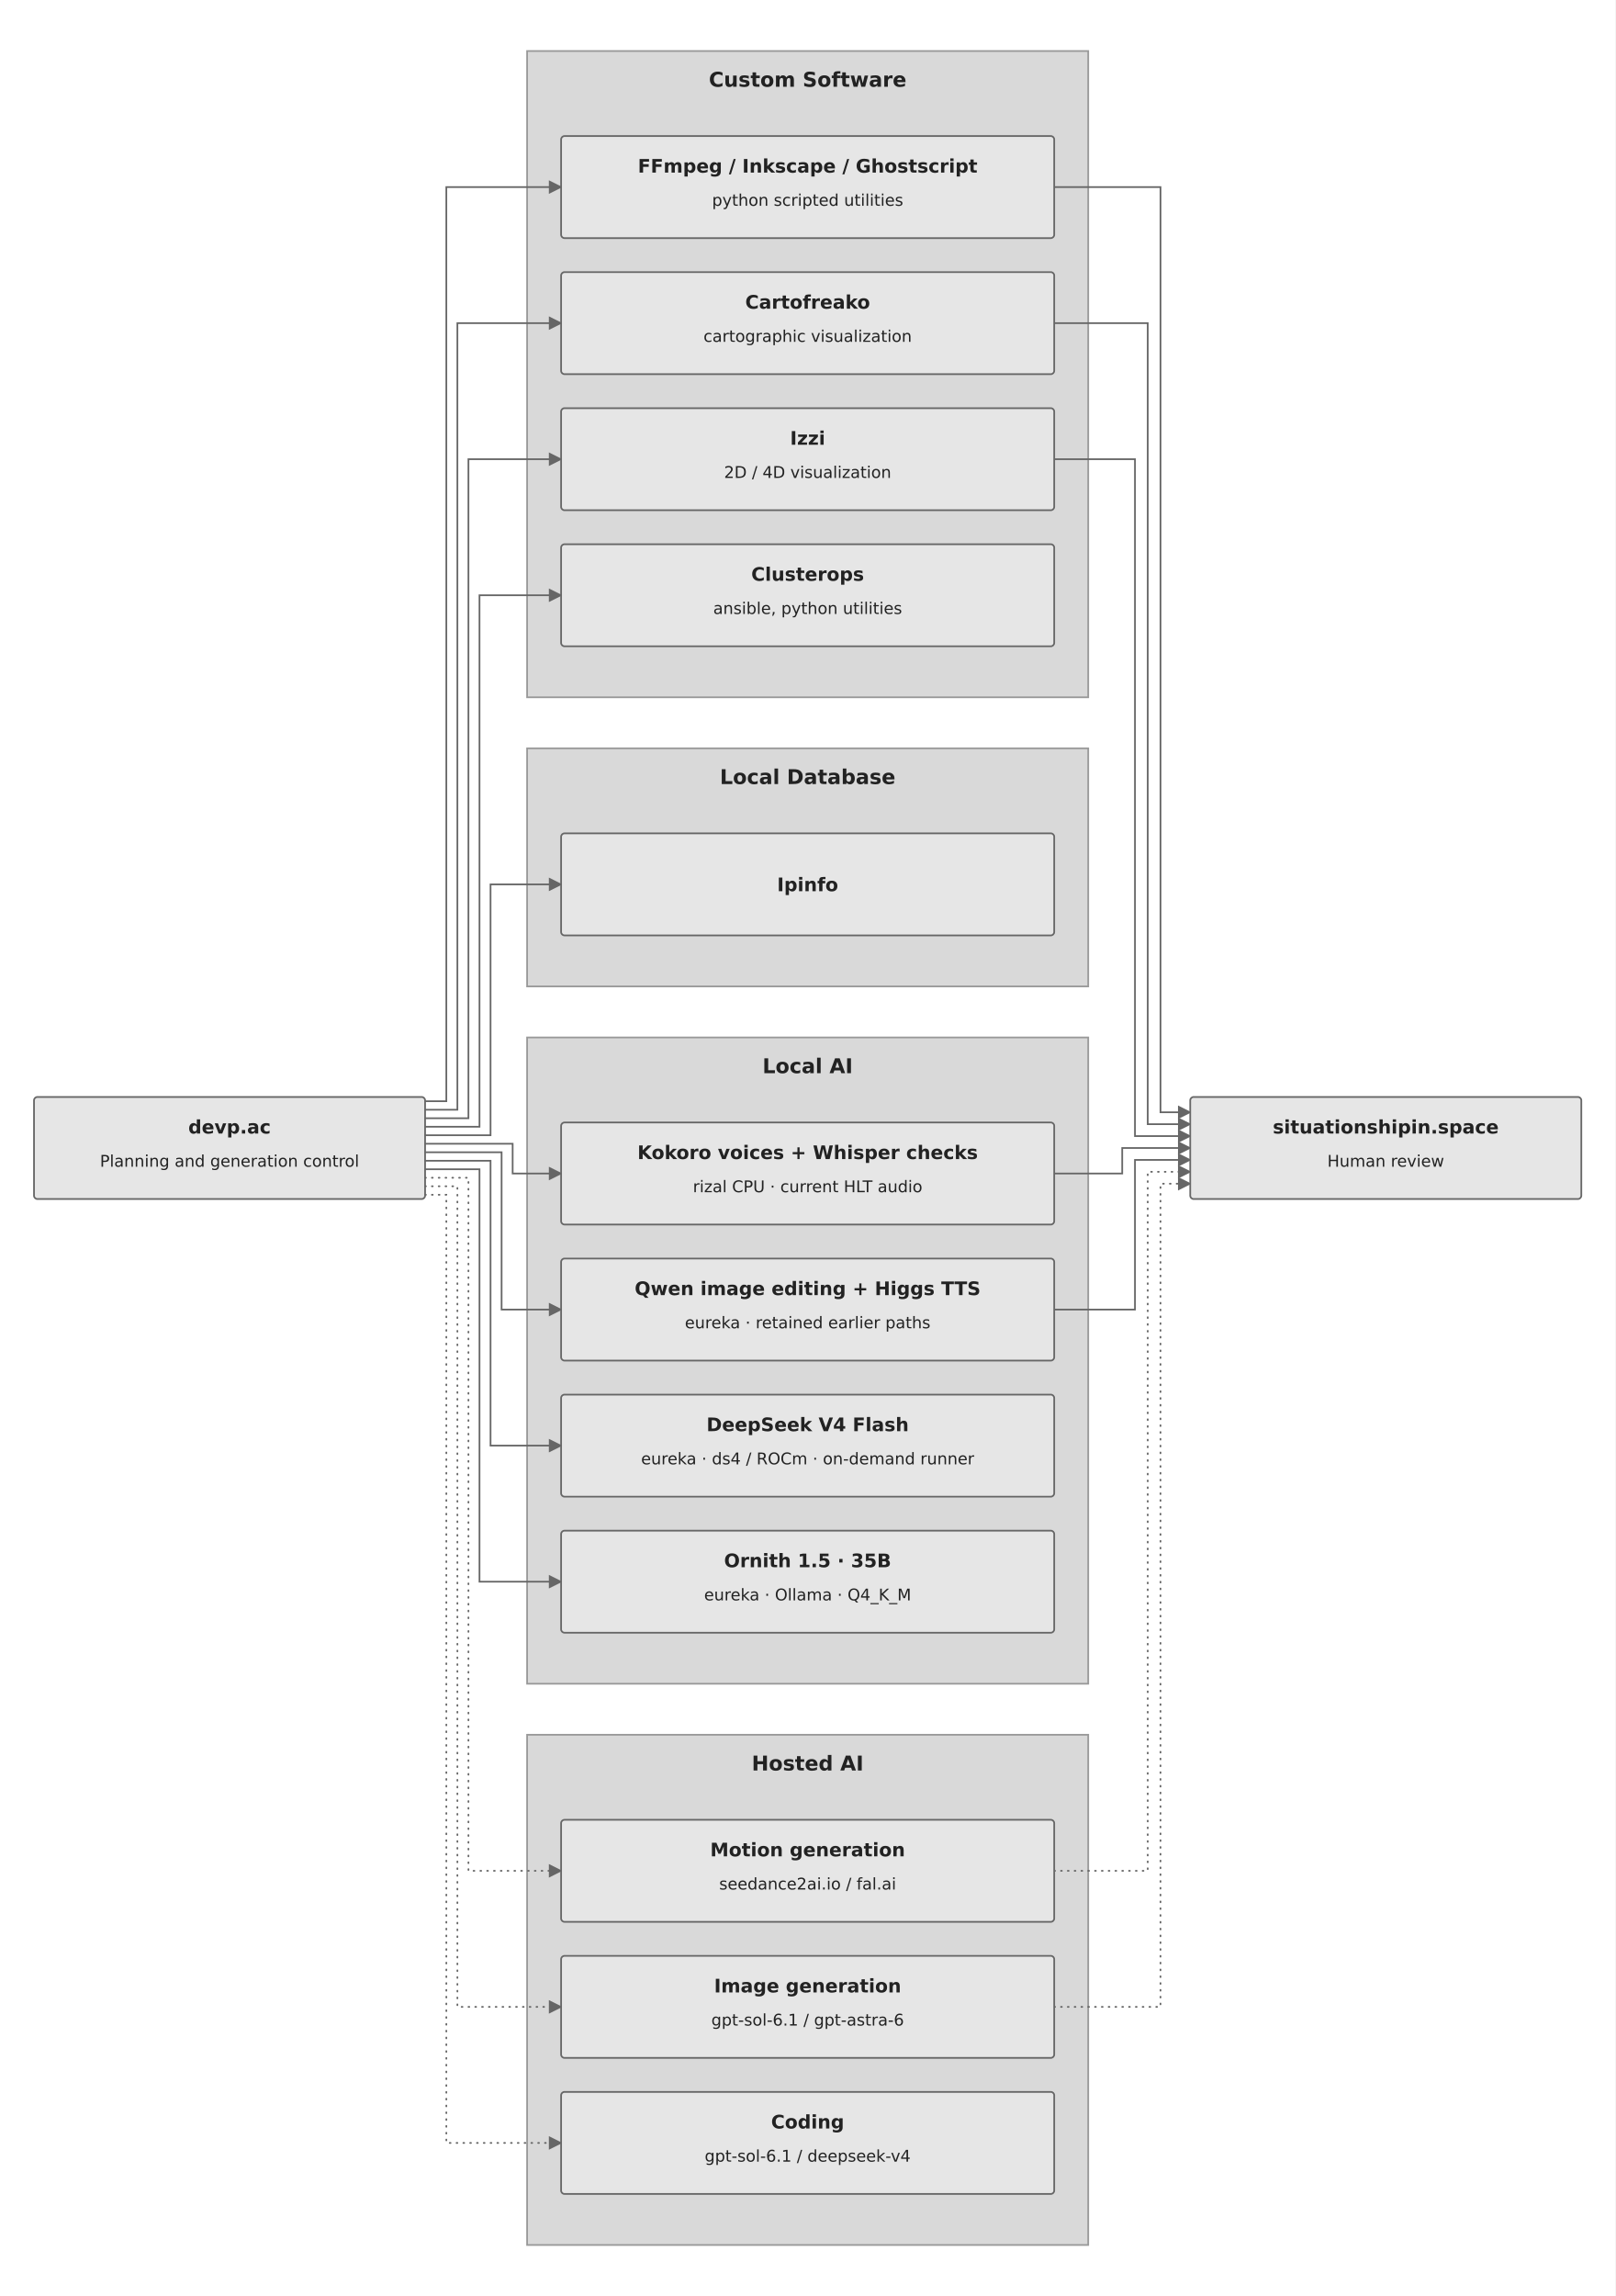
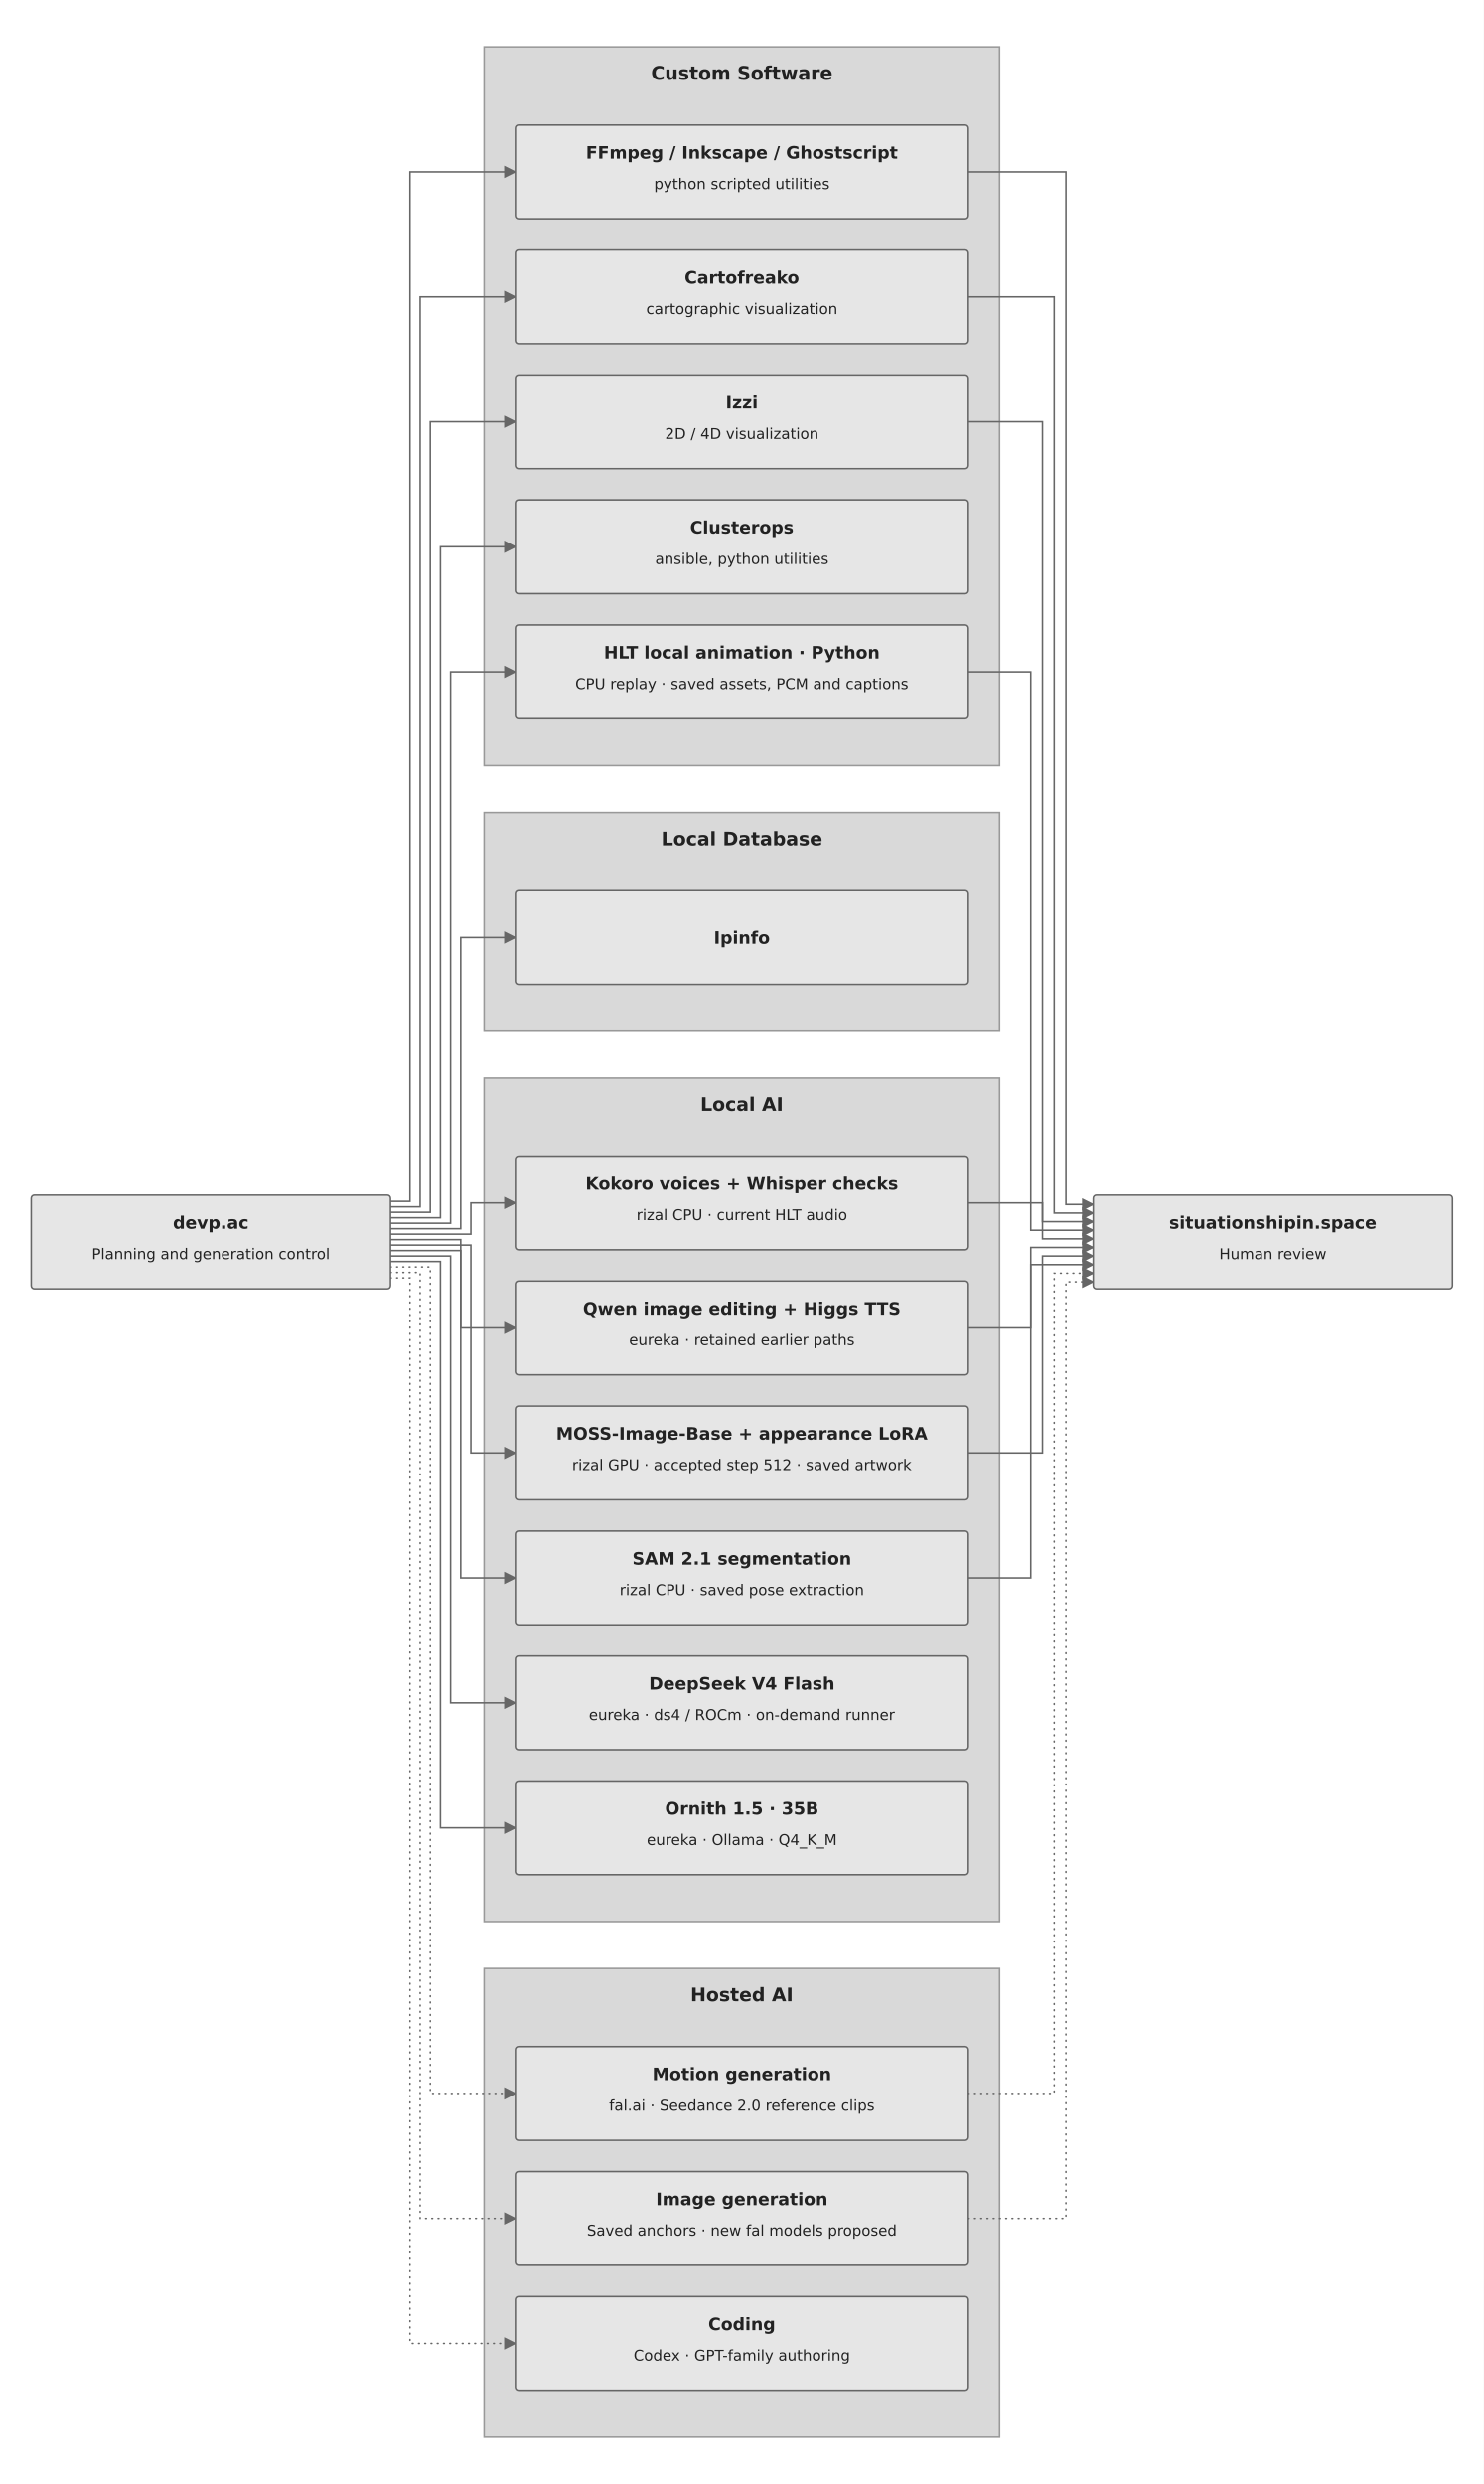
- <svg xmlns="http://www.w3.org/2000/svg" viewBox="0 0 1900 2700" width="1900" height="2700" role="img" aria-labelledby="diagram-title" font-family="DejaVu Sans">
-   <rect width="1900" height="2700" fill="white" />
-   <rect id="group-SOFTWARE-frame" x="620" y="60" width="660" height="760" fill="#d9d9d9" stroke="#999999" stroke-width="2" />
+ <svg xmlns="http://www.w3.org/2000/svg" viewBox="0 0 1900 3180" width="1900" height="3180" role="img" aria-labelledby="diagram-title" font-family="DejaVu Sans">
+   <rect width="1900" height="3180" fill="white" />
+   <rect id="group-SOFTWARE-frame" x="620" y="60" width="660" height="920" fill="#d9d9d9" stroke="#999999" stroke-width="2" />
  <text x="950.0" y="102" text-anchor="middle" fill="#222222" font-size="24" font-weight="700">Custom Software</text>
-   <rect id="group-DATABASE-frame" x="620" y="880" width="660" height="280" fill="#d9d9d9" stroke="#999999" stroke-width="2" />
-   <text x="950.0" y="922" text-anchor="middle" fill="#222222" font-size="24" font-weight="700">Local Database</text>
-   <rect id="group-LOCALAI-frame" x="620" y="1220" width="660" height="760" fill="#d9d9d9" stroke="#999999" stroke-width="2" />
-   <text x="950.0" y="1262" text-anchor="middle" fill="#222222" font-size="24" font-weight="700">Local AI</text>
-   <rect id="group-HOSTEDAI-frame" x="620" y="2040" width="660" height="600" fill="#d9d9d9" stroke="#999999" stroke-width="2" />
-   <text x="950.0" y="2082" text-anchor="middle" fill="#222222" font-size="24" font-weight="700">Hosted AI</text>
+   <rect id="group-DATABASE-frame" x="620" y="1040" width="660" height="280" fill="#d9d9d9" stroke="#999999" stroke-width="2" />
+   <text x="950.0" y="1082" text-anchor="middle" fill="#222222" font-size="24" font-weight="700">Local Database</text>
+   <rect id="group-LOCALAI-frame" x="620" y="1380" width="660" height="1080" fill="#d9d9d9" stroke="#999999" stroke-width="2" />
+   <text x="950.0" y="1422" text-anchor="middle" fill="#222222" font-size="24" font-weight="700">Local AI</text>
+   <rect id="group-HOSTEDAI-frame" x="620" y="2520" width="660" height="600" fill="#d9d9d9" stroke="#999999" stroke-width="2" />
+   <text x="950.0" y="2562" text-anchor="middle" fill="#222222" font-size="24" font-weight="700">Hosted AI</text>
  <defs>
    <marker id="arrow" viewBox="0 0 10 10" refX="9" refY="5" markerWidth="8" markerHeight="8" orient="auto-start-reverse">
      <path d="M 0 0 L 10 5 L 0 10 Z" fill="#666666" />
    </marker>
  </defs>
-   <path d="M 500 1295 L 525 1295 L 525 220 L 660 220" fill="none" stroke="#666666" stroke-width="2" data-source="I" data-target="NATIVE" marker-end="url(#arrow)" />
-   <path d="M 500 1305 L 538 1305 L 538 380 L 660 380" fill="none" stroke="#666666" stroke-width="2" data-source="I" data-target="CARTO" marker-end="url(#arrow)" />
-   <path d="M 500 1315 L 551 1315 L 551 540 L 660 540" fill="none" stroke="#666666" stroke-width="2" data-source="I" data-target="IZZI" marker-end="url(#arrow)" />
-   <path d="M 500 1325 L 564 1325 L 564 700 L 660 700" fill="none" stroke="#666666" stroke-width="2" data-source="I" data-target="CLUSTEROPS" marker-end="url(#arrow)" />
-   <path d="M 500 1335 L 577 1335 L 577 1040 L 660 1040" fill="none" stroke="#666666" stroke-width="2" data-source="I" data-target="IPINFO" marker-end="url(#arrow)" />
-   <path d="M 500 1345 L 603 1345 L 603 1380 L 660 1380" fill="none" stroke="#666666" stroke-width="2" data-source="I" data-target="AUDIO" marker-end="url(#arrow)" />
-   <path d="M 500 1355 L 590 1355 L 590 1540 L 660 1540" fill="none" stroke="#666666" stroke-width="2" data-source="I" data-target="PRIOR" marker-end="url(#arrow)" />
-   <path d="M 500 1365 L 577 1365 L 577 1700 L 660 1700" fill="none" stroke="#666666" stroke-width="2" data-source="I" data-target="DS" marker-end="url(#arrow)" />
-   <path d="M 500 1375 L 564 1375 L 564 1860 L 660 1860" fill="none" stroke="#666666" stroke-width="2" data-source="I" data-target="ORN" marker-end="url(#arrow)" />
-   <path d="M 500 1385 L 551 1385 L 551 2200 L 660 2200" fill="none" stroke="#666666" stroke-width="2" data-source="I" data-target="CLOUD" marker-end="url(#arrow)" stroke-dasharray="1 7" stroke-linecap="round" />
-   <path d="M 500 1395 L 538 1395 L 538 2360 L 660 2360" fill="none" stroke="#666666" stroke-width="2" data-source="I" data-target="IMAGE" marker-end="url(#arrow)" stroke-dasharray="1 7" stroke-linecap="round" />
-   <path d="M 500 1405 L 525 1405 L 525 2520 L 660 2520" fill="none" stroke="#666666" stroke-width="2" data-source="I" data-target="CODING" marker-end="url(#arrow)" stroke-dasharray="1 7" stroke-linecap="round" />
-   <path d="M 1240 220 L 1365 220 L 1365 1308 L 1400 1308" fill="none" stroke="#666666" stroke-width="2" data-source="NATIVE" data-target="REVIEW" marker-end="url(#arrow)" />
-   <path d="M 1240 380 L 1350 380 L 1350 1322 L 1400 1322" fill="none" stroke="#666666" stroke-width="2" data-source="CARTO" data-target="REVIEW" marker-end="url(#arrow)" />
-   <path d="M 1240 540 L 1335 540 L 1335 1336 L 1400 1336" fill="none" stroke="#666666" stroke-width="2" data-source="IZZI" data-target="REVIEW" marker-end="url(#arrow)" />
-   <path d="M 1240 1380 L 1320 1380 L 1320 1350 L 1400 1350" fill="none" stroke="#666666" stroke-width="2" data-source="AUDIO" data-target="REVIEW" marker-end="url(#arrow)" />
-   <path d="M 1240 1540 L 1335 1540 L 1335 1364 L 1400 1364" fill="none" stroke="#666666" stroke-width="2" data-source="PRIOR" data-target="REVIEW" marker-end="url(#arrow)" />
-   <path d="M 1240 2200 L 1350 2200 L 1350 1378 L 1400 1378" fill="none" stroke="#666666" stroke-width="2" data-source="CLOUD" data-target="REVIEW" marker-end="url(#arrow)" stroke-dasharray="1 7" stroke-linecap="round" />
-   <path d="M 1240 2360 L 1365 2360 L 1365 1392 L 1400 1392" fill="none" stroke="#666666" stroke-width="2" data-source="IMAGE" data-target="REVIEW" marker-end="url(#arrow)" stroke-dasharray="1 7" stroke-linecap="round" />
+   <path d="M 500 1538 L 525 1538 L 525 220 L 660 220" fill="none" stroke="#666666" stroke-width="2" data-source="I" data-target="NATIVE" marker-end="url(#arrow)" />
+   <path d="M 500 1545 L 538 1545 L 538 380 L 660 380" fill="none" stroke="#666666" stroke-width="2" data-source="I" data-target="CARTO" marker-end="url(#arrow)" />
+   <path d="M 500 1552 L 551 1552 L 551 540 L 660 540" fill="none" stroke="#666666" stroke-width="2" data-source="I" data-target="IZZI" marker-end="url(#arrow)" />
+   <path d="M 500 1559 L 564 1559 L 564 700 L 660 700" fill="none" stroke="#666666" stroke-width="2" data-source="I" data-target="CLUSTEROPS" marker-end="url(#arrow)" />
+   <path d="M 500 1566 L 577 1566 L 577 860 L 660 860" fill="none" stroke="#666666" stroke-width="2" data-source="I" data-target="REPLAY" marker-end="url(#arrow)" />
+   <path d="M 500 1573 L 590 1573 L 590 1200 L 660 1200" fill="none" stroke="#666666" stroke-width="2" data-source="I" data-target="IPINFO" marker-end="url(#arrow)" />
+   <path d="M 500 1580 L 603 1580 L 603 1540 L 660 1540" fill="none" stroke="#666666" stroke-width="2" data-source="I" data-target="AUDIO" marker-end="url(#arrow)" />
+   <path d="M 500 1587 L 590 1587 L 590 1700 L 660 1700" fill="none" stroke="#666666" stroke-width="2" data-source="I" data-target="PRIOR" marker-end="url(#arrow)" />
+   <path d="M 500 1594 L 603 1594 L 603 1860 L 660 1860" fill="none" stroke="#666666" stroke-width="2" data-source="I" data-target="MOSS" marker-end="url(#arrow)" />
+   <path d="M 500 1601 L 590 1601 L 590 2020 L 660 2020" fill="none" stroke="#666666" stroke-width="2" data-source="I" data-target="SAM" marker-end="url(#arrow)" />
+   <path d="M 500 1608 L 577 1608 L 577 2180 L 660 2180" fill="none" stroke="#666666" stroke-width="2" data-source="I" data-target="DS" marker-end="url(#arrow)" />
+   <path d="M 500 1615 L 564 1615 L 564 2340 L 660 2340" fill="none" stroke="#666666" stroke-width="2" data-source="I" data-target="ORN" marker-end="url(#arrow)" />
+   <path d="M 500 1622 L 551 1622 L 551 2680 L 660 2680" fill="none" stroke="#666666" stroke-width="2" data-source="I" data-target="CLOUD" marker-end="url(#arrow)" stroke-dasharray="1 7" stroke-linecap="round" />
+   <path d="M 500 1629 L 538 1629 L 538 2840 L 660 2840" fill="none" stroke="#666666" stroke-width="2" data-source="I" data-target="IMAGE" marker-end="url(#arrow)" stroke-dasharray="1 7" stroke-linecap="round" />
+   <path d="M 500 1636 L 525 1636 L 525 3000 L 660 3000" fill="none" stroke="#666666" stroke-width="2" data-source="I" data-target="CODING" marker-end="url(#arrow)" stroke-dasharray="1 7" stroke-linecap="round" />
+   <path d="M 1240 220 L 1365 220 L 1365 1542 L 1400 1542" fill="none" stroke="#666666" stroke-width="2" data-source="NATIVE" data-target="REVIEW" marker-end="url(#arrow)" />
+   <path d="M 1240 380 L 1350 380 L 1350 1553 L 1400 1553" fill="none" stroke="#666666" stroke-width="2" data-source="CARTO" data-target="REVIEW" marker-end="url(#arrow)" />
+   <path d="M 1240 540 L 1335 540 L 1335 1564 L 1400 1564" fill="none" stroke="#666666" stroke-width="2" data-source="IZZI" data-target="REVIEW" marker-end="url(#arrow)" />
+   <path d="M 1240 860 L 1320 860 L 1320 1575 L 1400 1575" fill="none" stroke="#666666" stroke-width="2" data-source="REPLAY" data-target="REVIEW" marker-end="url(#arrow)" />
+   <path d="M 1240 1540 L 1335 1540 L 1335 1586 L 1400 1586" fill="none" stroke="#666666" stroke-width="2" data-source="AUDIO" data-target="REVIEW" marker-end="url(#arrow)" />
+   <path d="M 1240 1700 L 1320 1700 L 1320 1597 L 1400 1597" fill="none" stroke="#666666" stroke-width="2" data-source="PRIOR" data-target="REVIEW" marker-end="url(#arrow)" />
+   <path d="M 1240 1860 L 1335 1860 L 1335 1608 L 1400 1608" fill="none" stroke="#666666" stroke-width="2" data-source="MOSS" data-target="REVIEW" marker-end="url(#arrow)" />
+   <path d="M 1240 2020 L 1320 2020 L 1320 1619 L 1400 1619" fill="none" stroke="#666666" stroke-width="2" data-source="SAM" data-target="REVIEW" marker-end="url(#arrow)" />
+   <path d="M 1240 2680 L 1350 2680 L 1350 1630 L 1400 1630" fill="none" stroke="#666666" stroke-width="2" data-source="CLOUD" data-target="REVIEW" marker-end="url(#arrow)" stroke-dasharray="1 7" stroke-linecap="round" />
+   <path d="M 1240 2840 L 1365 2840 L 1365 1641 L 1400 1641" fill="none" stroke="#666666" stroke-width="2" data-source="IMAGE" data-target="REVIEW" marker-end="url(#arrow)" stroke-dasharray="1 7" stroke-linecap="round" />
  <g id="group-SOFTWARE">
    <g id="node-NATIVE">
      <rect x="660" y="160" width="580" height="120" rx="4" fill="#e6e6e6" stroke="#666666" stroke-width="2" />
      <text x="950.0" y="203" text-anchor="middle" fill="#222222" font-size="22" font-weight="700">FFmpeg / Inkscape / Ghostscript</text>
      <text x="950.0" y="242" text-anchor="middle" fill="#222222" font-size="19" font-weight="400">python scripted utilities</text>
    </g>
    <g id="node-CARTO">
      <rect x="660" y="320" width="580" height="120" rx="4" fill="#e6e6e6" stroke="#666666" stroke-width="2" />
      <text x="950.0" y="363" text-anchor="middle" fill="#222222" font-size="22" font-weight="700">Cartofreako</text>
      <text x="950.0" y="402" text-anchor="middle" fill="#222222" font-size="19" font-weight="400">cartographic visualization</text>
    </g>
    <g id="node-IZZI">
      <rect x="660" y="480" width="580" height="120" rx="4" fill="#e6e6e6" stroke="#666666" stroke-width="2" />
      <text x="950.0" y="523" text-anchor="middle" fill="#222222" font-size="22" font-weight="700">Izzi</text>
      <text x="950.0" y="562" text-anchor="middle" fill="#222222" font-size="19" font-weight="400">2D / 4D visualization</text>
    </g>
    <g id="node-CLUSTEROPS">
      <rect x="660" y="640" width="580" height="120" rx="4" fill="#e6e6e6" stroke="#666666" stroke-width="2" />
      <text x="950.0" y="683" text-anchor="middle" fill="#222222" font-size="22" font-weight="700">Clusterops</text>
      <text x="950.0" y="722" text-anchor="middle" fill="#222222" font-size="19" font-weight="400">ansible, python utilities</text>
    </g>
+     <g id="node-REPLAY">
+       <rect x="660" y="800" width="580" height="120" rx="4" fill="#e6e6e6" stroke="#666666" stroke-width="2" />
+       <text x="950.0" y="843" text-anchor="middle" fill="#222222" font-size="22" font-weight="700">HLT local animation · Python</text>
+       <text x="950.0" y="882" text-anchor="middle" fill="#222222" font-size="19" font-weight="400">CPU replay · saved assets, PCM and captions</text>
+     </g>
  </g>
  <g id="group-DATABASE">
    <g id="node-IPINFO">
-       <rect x="660" y="980" width="580" height="120" rx="4" fill="#e6e6e6" stroke="#666666" stroke-width="2" />
-       <text x="950.0" y="1048.0" text-anchor="middle" fill="#222222" font-size="22" font-weight="700">Ipinfo</text>
+       <rect x="660" y="1140" width="580" height="120" rx="4" fill="#e6e6e6" stroke="#666666" stroke-width="2" />
+       <text x="950.0" y="1208.0" text-anchor="middle" fill="#222222" font-size="22" font-weight="700">Ipinfo</text>
    </g>
  </g>
  <g id="group-LOCALAI">
    <g id="node-AUDIO">
-       <rect x="660" y="1320" width="580" height="120" rx="4" fill="#e6e6e6" stroke="#666666" stroke-width="2" />
-       <text x="950.0" y="1363" text-anchor="middle" fill="#222222" font-size="22" font-weight="700">Kokoro voices + Whisper checks</text>
-       <text x="950.0" y="1402" text-anchor="middle" fill="#222222" font-size="19" font-weight="400">rizal CPU · current HLT audio</text>
+       <rect x="660" y="1480" width="580" height="120" rx="4" fill="#e6e6e6" stroke="#666666" stroke-width="2" />
+       <text x="950.0" y="1523" text-anchor="middle" fill="#222222" font-size="22" font-weight="700">Kokoro voices + Whisper checks</text>
+       <text x="950.0" y="1562" text-anchor="middle" fill="#222222" font-size="19" font-weight="400">rizal CPU · current HLT audio</text>
    </g>
    <g id="node-PRIOR">
-       <rect x="660" y="1480" width="580" height="120" rx="4" fill="#e6e6e6" stroke="#666666" stroke-width="2" />
-       <text x="950.0" y="1523" text-anchor="middle" fill="#222222" font-size="22" font-weight="700">Qwen image editing + Higgs TTS</text>
-       <text x="950.0" y="1562" text-anchor="middle" fill="#222222" font-size="19" font-weight="400">eureka · retained earlier paths</text>
+       <rect x="660" y="1640" width="580" height="120" rx="4" fill="#e6e6e6" stroke="#666666" stroke-width="2" />
+       <text x="950.0" y="1683" text-anchor="middle" fill="#222222" font-size="22" font-weight="700">Qwen image editing + Higgs TTS</text>
+       <text x="950.0" y="1722" text-anchor="middle" fill="#222222" font-size="19" font-weight="400">eureka · retained earlier paths</text>
+     </g>
+     <g id="node-MOSS">
+       <rect x="660" y="1800" width="580" height="120" rx="4" fill="#e6e6e6" stroke="#666666" stroke-width="2" />
+       <text x="950.0" y="1843" text-anchor="middle" fill="#222222" font-size="22" font-weight="700">MOSS-Image-Base + appearance LoRA</text>
+       <text x="950.0" y="1882" text-anchor="middle" fill="#222222" font-size="19" font-weight="400">rizal GPU · accepted step 512 · saved artwork</text>
+     </g>
+     <g id="node-SAM">
+       <rect x="660" y="1960" width="580" height="120" rx="4" fill="#e6e6e6" stroke="#666666" stroke-width="2" />
+       <text x="950.0" y="2003" text-anchor="middle" fill="#222222" font-size="22" font-weight="700">SAM 2.1 segmentation</text>
+       <text x="950.0" y="2042" text-anchor="middle" fill="#222222" font-size="19" font-weight="400">rizal CPU · saved pose extraction</text>
    </g>
    <g id="node-DS">
-       <rect x="660" y="1640" width="580" height="120" rx="4" fill="#e6e6e6" stroke="#666666" stroke-width="2" />
-       <text x="950.0" y="1683" text-anchor="middle" fill="#222222" font-size="22" font-weight="700">DeepSeek V4 Flash</text>
-       <text x="950.0" y="1722" text-anchor="middle" fill="#222222" font-size="19" font-weight="400">eureka · ds4 / ROCm · on-demand runner</text>
+       <rect x="660" y="2120" width="580" height="120" rx="4" fill="#e6e6e6" stroke="#666666" stroke-width="2" />
+       <text x="950.0" y="2163" text-anchor="middle" fill="#222222" font-size="22" font-weight="700">DeepSeek V4 Flash</text>
+       <text x="950.0" y="2202" text-anchor="middle" fill="#222222" font-size="19" font-weight="400">eureka · ds4 / ROCm · on-demand runner</text>
    </g>
    <g id="node-ORN">
-       <rect x="660" y="1800" width="580" height="120" rx="4" fill="#e6e6e6" stroke="#666666" stroke-width="2" />
-       <text x="950.0" y="1843" text-anchor="middle" fill="#222222" font-size="22" font-weight="700">Ornith 1.5 · 35B</text>
-       <text x="950.0" y="1882" text-anchor="middle" fill="#222222" font-size="19" font-weight="400">eureka · Ollama · Q4_K_M</text>
+       <rect x="660" y="2280" width="580" height="120" rx="4" fill="#e6e6e6" stroke="#666666" stroke-width="2" />
+       <text x="950.0" y="2323" text-anchor="middle" fill="#222222" font-size="22" font-weight="700">Ornith 1.5 · 35B</text>
+       <text x="950.0" y="2362" text-anchor="middle" fill="#222222" font-size="19" font-weight="400">eureka · Ollama · Q4_K_M</text>
    </g>
  </g>
  <g id="group-HOSTEDAI">
    <g id="node-CLOUD">
-       <rect x="660" y="2140" width="580" height="120" rx="4" fill="#e6e6e6" stroke="#666666" stroke-width="2" />
-       <text x="950.0" y="2183" text-anchor="middle" fill="#222222" font-size="22" font-weight="700">Motion generation</text>
-       <text x="950.0" y="2222" text-anchor="middle" fill="#222222" font-size="19" font-weight="400">seedance2ai.io / fal.ai</text>
+       <rect x="660" y="2620" width="580" height="120" rx="4" fill="#e6e6e6" stroke="#666666" stroke-width="2" />
+       <text x="950.0" y="2663" text-anchor="middle" fill="#222222" font-size="22" font-weight="700">Motion generation</text>
+       <text x="950.0" y="2702" text-anchor="middle" fill="#222222" font-size="19" font-weight="400">fal.ai · Seedance 2.0 reference clips</text>
    </g>
    <g id="node-IMAGE">
-       <rect x="660" y="2300" width="580" height="120" rx="4" fill="#e6e6e6" stroke="#666666" stroke-width="2" />
-       <text x="950.0" y="2343" text-anchor="middle" fill="#222222" font-size="22" font-weight="700">Image generation</text>
-       <text x="950.0" y="2382" text-anchor="middle" fill="#222222" font-size="19" font-weight="400">gpt-sol-6.1 / gpt-astra-6</text>
+       <rect x="660" y="2780" width="580" height="120" rx="4" fill="#e6e6e6" stroke="#666666" stroke-width="2" />
+       <text x="950.0" y="2823" text-anchor="middle" fill="#222222" font-size="22" font-weight="700">Image generation</text>
+       <text x="950.0" y="2862" text-anchor="middle" fill="#222222" font-size="19" font-weight="400">Saved anchors · new fal models proposed</text>
    </g>
    <g id="node-CODING">
-       <rect x="660" y="2460" width="580" height="120" rx="4" fill="#e6e6e6" stroke="#666666" stroke-width="2" />
-       <text x="950.0" y="2503" text-anchor="middle" fill="#222222" font-size="22" font-weight="700">Coding</text>
-       <text x="950.0" y="2542" text-anchor="middle" fill="#222222" font-size="19" font-weight="400">gpt-sol-6.1 / deepseek-v4</text>
+       <rect x="660" y="2940" width="580" height="120" rx="4" fill="#e6e6e6" stroke="#666666" stroke-width="2" />
+       <text x="950.0" y="2983" text-anchor="middle" fill="#222222" font-size="22" font-weight="700">Coding</text>
+       <text x="950.0" y="3022" text-anchor="middle" fill="#222222" font-size="19" font-weight="400">Codex · GPT-family authoring</text>
    </g>
  </g>
  <g id="node-I">
-     <rect x="40" y="1290" width="460" height="120" rx="4" fill="#e6e6e6" stroke="#666666" stroke-width="2" />
-     <text x="270.0" y="1333" text-anchor="middle" fill="#222222" font-size="22" font-weight="700">devp.ac</text>
-     <text x="270.0" y="1372" text-anchor="middle" fill="#222222" font-size="19" font-weight="400">Planning and generation control</text>
+     <rect x="40" y="1530" width="460" height="120" rx="4" fill="#e6e6e6" stroke="#666666" stroke-width="2" />
+     <text x="270.0" y="1573" text-anchor="middle" fill="#222222" font-size="22" font-weight="700">devp.ac</text>
+     <text x="270.0" y="1612" text-anchor="middle" fill="#222222" font-size="19" font-weight="400">Planning and generation control</text>
  </g>
  <g id="node-REVIEW">
-     <rect x="1400" y="1290" width="460" height="120" rx="4" fill="#e6e6e6" stroke="#666666" stroke-width="2" />
-     <text x="1630.0" y="1333" text-anchor="middle" fill="#222222" font-size="22" font-weight="700">situationshipin.space</text>
-     <text x="1630.0" y="1372" text-anchor="middle" fill="#222222" font-size="19" font-weight="400">Human review</text>
+     <rect x="1400" y="1530" width="460" height="120" rx="4" fill="#e6e6e6" stroke="#666666" stroke-width="2" />
+     <text x="1630.0" y="1573" text-anchor="middle" fill="#222222" font-size="22" font-weight="700">situationshipin.space</text>
+     <text x="1630.0" y="1612" text-anchor="middle" fill="#222222" font-size="19" font-weight="400">Human review</text>
  </g>
</svg>
